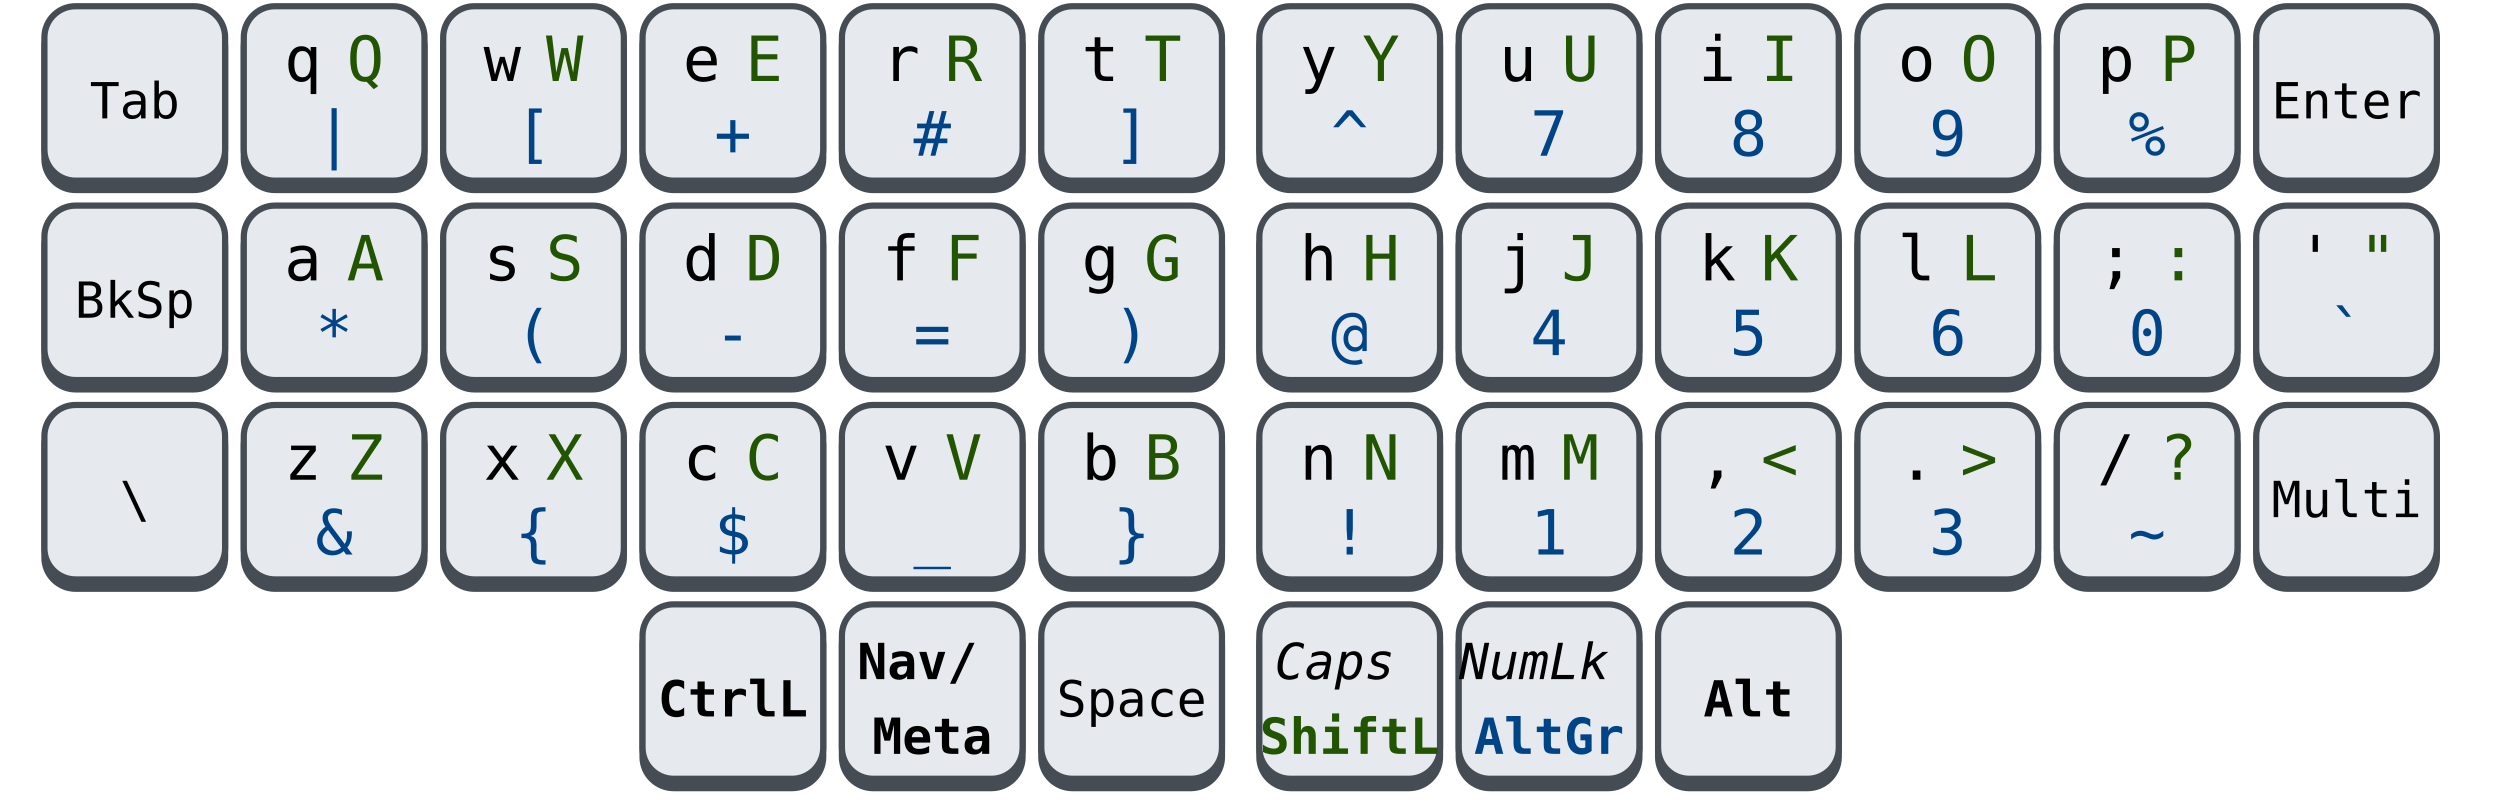
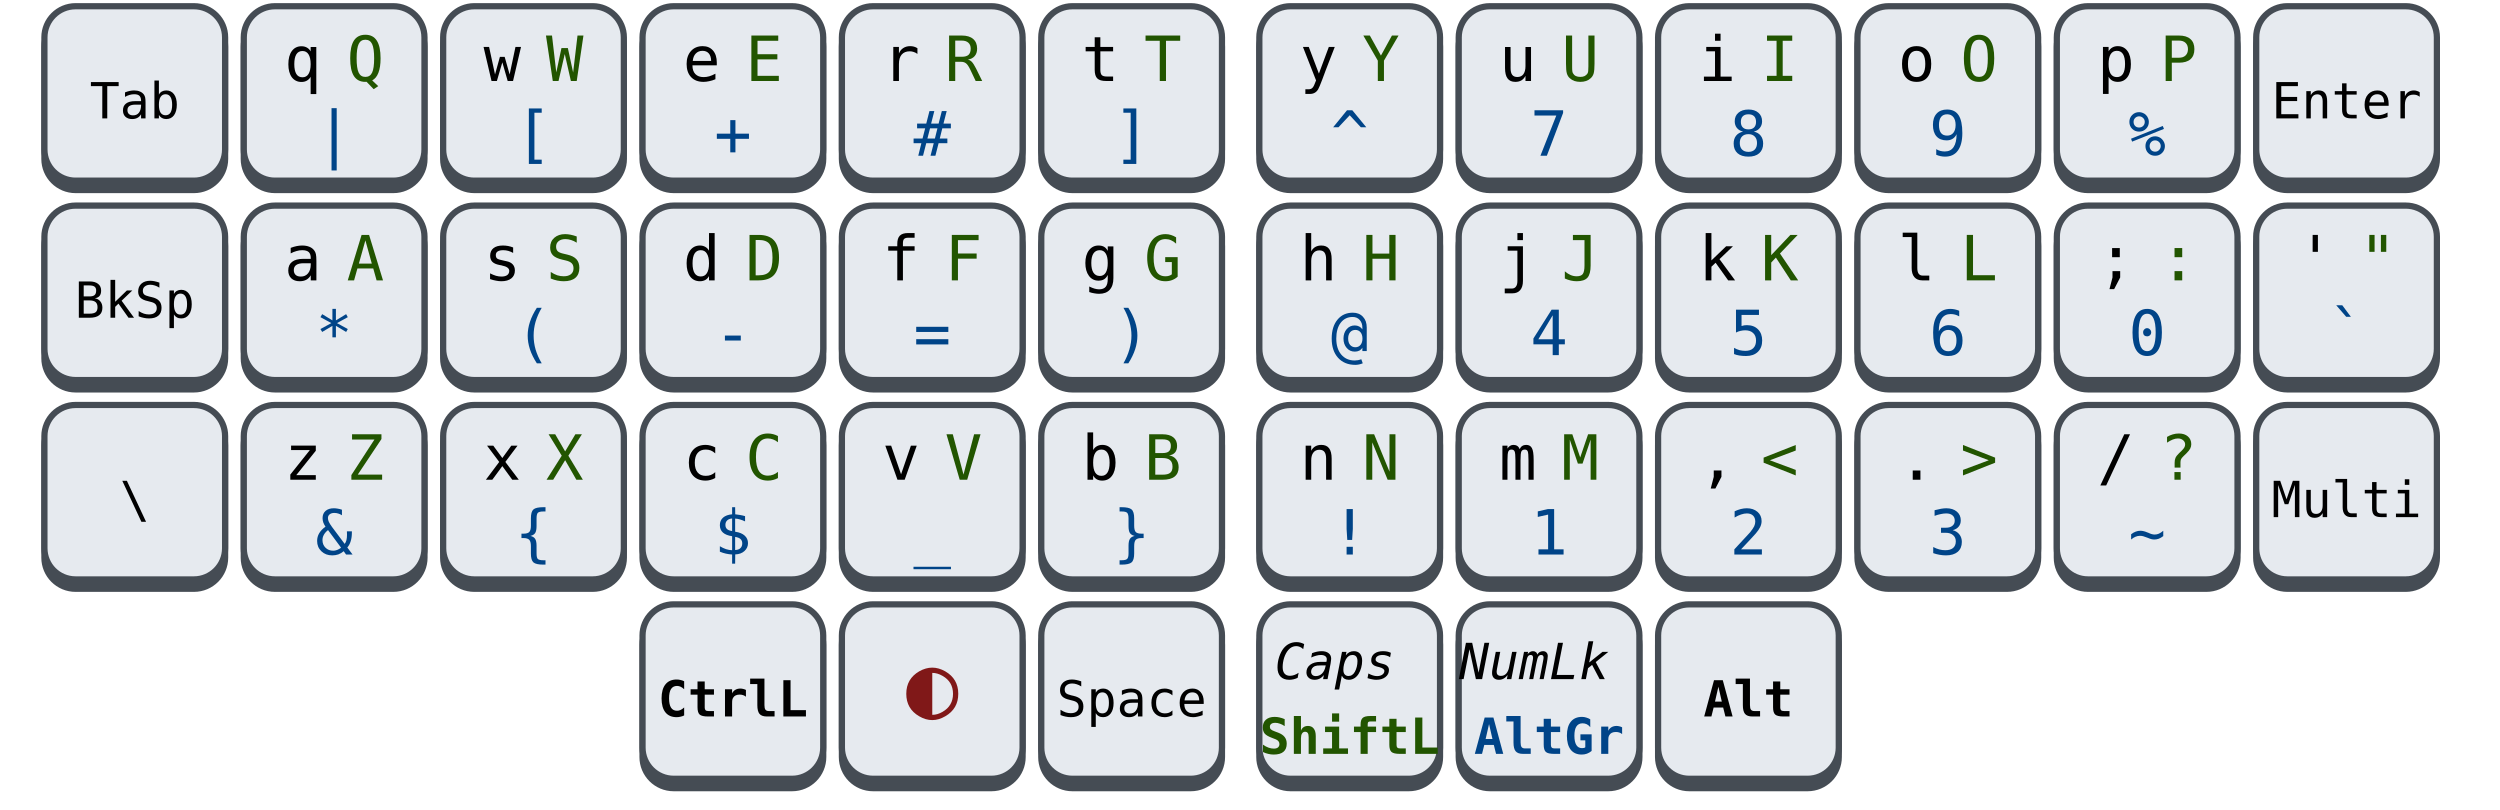
<svg xmlns="http://www.w3.org/2000/svg" width="784" height="254" version="1.1" viewBox="-1 -1 390 130">
  <defs>
    <style type="text/css">
text { font-size: 14px; text-anchor: middle; font-family: monospace; }
.mod { font-weight: bold; }
.dbl { font-style: italic; }

.c0 { transform: translate(15px, 0); }
.c1 { transform: translate(47px, 0); }
.c2 { transform: translate(79px, 0); }
.c3 { transform: translate(111px, 0); }
.c4 { transform: translate(143px, 0); }
.c5 { transform: translate(175px, 0); }
.r0 { transform: translate(0, 18px); }
.r1 { transform: translate(0, 50px); }
.r2 { transform: translate(0, 82px); }
.r3 { transform: translate(0, 114px); }
.tiny { font-size: 8px; }
.tiny text { font-size: 8px; }

g.kb &gt; g &gt; g &gt; text:nth-child(1) {
  font-size: 10px;
  transform: translate(-2px, -6px);
  text-anchor: end;
}
g.kb &gt; g &gt; g &gt; text:nth-child(2) {
  font-size: 10px;
  transform: translate(2px, -6px);
  text-anchor: start;
  fill: #225500;
}
g.kb &gt; g &gt; g &gt; text:nth-child(3) {
  font-size: 10px;
  fill: #004488;
  transform: translate(0px, 6px);
}
.shift {
  fill: #225500;
}
.altgr {
  fill: #004488;
}
+ .navsuper {
+   fill: #801818;
+ }
+ .superfn {
+   fill: #800080;
+ }

</style>
    <g id="key">
      <rect width="29" height="28" ry="5" x="0.5" y="1.5" fill="#454C54" stroke="#454C54" stroke-width="1px" />
      <rect width="29" height="28" ry="5" x="0.5" fill="#E6EAEF" stroke="#454C54" stroke-width="1px" />
    </g>
    <g id="6x1">
      <use href="#key" x="0" y="0" />
      <use href="#key" x="32" y="0" />
      <use href="#key" x="64" y="0" />
      <use href="#key" x="96" y="0" />
      <use href="#key" x="128" y="0" />
      <use href="#key" x="160" y="0" />
    </g>
    <g id="left">
      <use href="#6x1" x="0" y="0" />
      <use href="#6x1" x="0" y="32" />
      <use href="#6x1" x="0" y="64" />
      <use href="#key" x="96" y="96" />
      <use href="#key" x="128" y="96" />
      <use href="#key" x="160" y="96" />
    </g>
    <g id="right">
      <use href="#6x1" x="0" y="0" />
      <use href="#6x1" x="0" y="32" />
      <use href="#6x1" x="0" y="64" />
      <use href="#key" x="0" y="96" />
      <use href="#key" x="32" y="96" />
      <use href="#key" x="64" y="96" />
    </g>
  </defs>
  <g class="kb" id="left-keyboard">
    <use href="#left" />
    <g class="r0">
      <text class="c0 tiny">Tab</text>
      <g class="c1">
        <text>q</text>
        <text>Q</text>
        <text>|</text>
      </g>
      <g class="c2">
        <text>w</text>
        <text>W</text>
        <text>[</text>
      </g>
      <g class="c3">
        <text>e</text>
        <text>E</text>
        <text>+</text>
      </g>
      <g class="c4">
        <text>r</text>
        <text>R</text>
        <text>#</text>
      </g>
      <g class="c5">
        <text>t</text>
        <text>T</text>
        <text>]</text>
      </g>
    </g>
    <g class="r1">
      <text class="c0 tiny">BkSp</text>
      <g class="c1">
        <text>a</text>
        <text>A</text>
        <text>*</text>
      </g>
      <g class="c2">
        <text>s</text>
        <text>S</text>
        <text>(</text>
      </g>
      <g class="c3">
        <text>d</text>
        <text>D</text>
        <text>-</text>
      </g>
      <g class="c4">
        <text>f</text>
        <text>F</text>
        <text>=</text>
      </g>
      <g class="c5">
        <text>g</text>
        <text>G</text>
        <text>)</text>
      </g>
    </g>
    <g class="r2">
      <text class="c0 tiny">\</text>
      <g class="c1">
        <text>z</text>
        <text>Z</text>
        <text>&amp;</text>
      </g>
      <g class="c2">
        <text>x</text>
        <text>X</text>
        <text>{</text>
      </g>
      <g class="c3">
        <text>c</text>
        <text>C</text>
        <text>$</text>
      </g>
      <g class="c4">
        <text>v</text>
        <text>V</text>
        <text>_</text>
      </g>
      <g class="c5">
        <text>b</text>
        <text>B</text>
        <text>}</text>
      </g>
    </g>
    <g class="r3">
      <text class="c3 tiny mod">CtrlL</text>
-       <text class="c4 tiny mod">
-         <tspan x="0" y="-6">Nav/</tspan>
-         <tspan x="0" y="6">Meta</tspan>
-       </text>
+       <text class="c4 navsuper">◐</text>
      <text class="c5 tiny">Space</text>
    </g>
  </g>
  <g class="kb" id="right-keyboard" transform="translate(195, 0)">
    <use href="#right" />
    <g class="r0">
      <g class="c0">
        <text>y</text>
        <text>Y</text>
        <text>^</text>
      </g>
      <g class="c1">
        <text>u</text>
        <text>U</text>
        <text>7</text>
      </g>
      <g class="c2">
        <text>i</text>
        <text>I</text>
        <text>8</text>
      </g>
      <g class="c3">
        <text>o</text>
        <text>O</text>
        <text>9</text>
      </g>
      <g class="c4">
        <text>p</text>
        <text>P</text>
        <text>%</text>
      </g>
      <text class="c5 tiny">Enter</text>
    </g>
    <g class="r1">
      <g class="c0">
        <text>h</text>
        <text>H</text>
        <text>@</text>
      </g>
      <g class="c1">
        <text>j</text>
        <text>J</text>
        <text>4</text>
      </g>
      <g class="c2">
        <text>k</text>
        <text>K</text>
        <text>5</text>
      </g>
      <g class="c3">
        <text>l</text>
        <text>L</text>
        <text>6</text>
      </g>
      <g class="c4">
        <text>;</text>
        <text>:</text>
        <text>0</text>
      </g>
      <g class="c5">
        <text>'</text>
        <text>"</text>
        <text>`</text>
      </g>
    </g>
    <g class="r2">
      <g class="c0">
        <text>n</text>
        <text>N</text>
        <text>!</text>
      </g>
      <g class="c1">
        <text>m</text>
        <text>M</text>
        <text>1</text>
      </g>
      <g class="c2">
        <text>,</text>
        <text>&lt;</text>
        <text>2</text>
      </g>
      <g class="c3">
        <text>.</text>
        <text>&gt;</text>
        <text>3</text>
      </g>
      <g class="c4">
        <text>/</text>
        <text>?</text>
        <text>~</text>
      </g>
      <text class="c5 tiny">Multi</text>
    </g>
    <g class="r3">
      <text class="c0 tiny">
        <tspan x="0" y="-6" class="dbl">Caps</tspan>
        <tspan x="0" y="6" class="mod shift">ShiftL</tspan>
      </text>
      <text class="c1 tiny">
        <tspan x="0" y="-6" class="dbl">NumLk</tspan>
        <tspan x="0" y="6" class="mod altgr">AltGr</tspan>
      </text>
      <text class="c2 tiny mod">Alt</text>
    </g>
  </g>
</svg>
